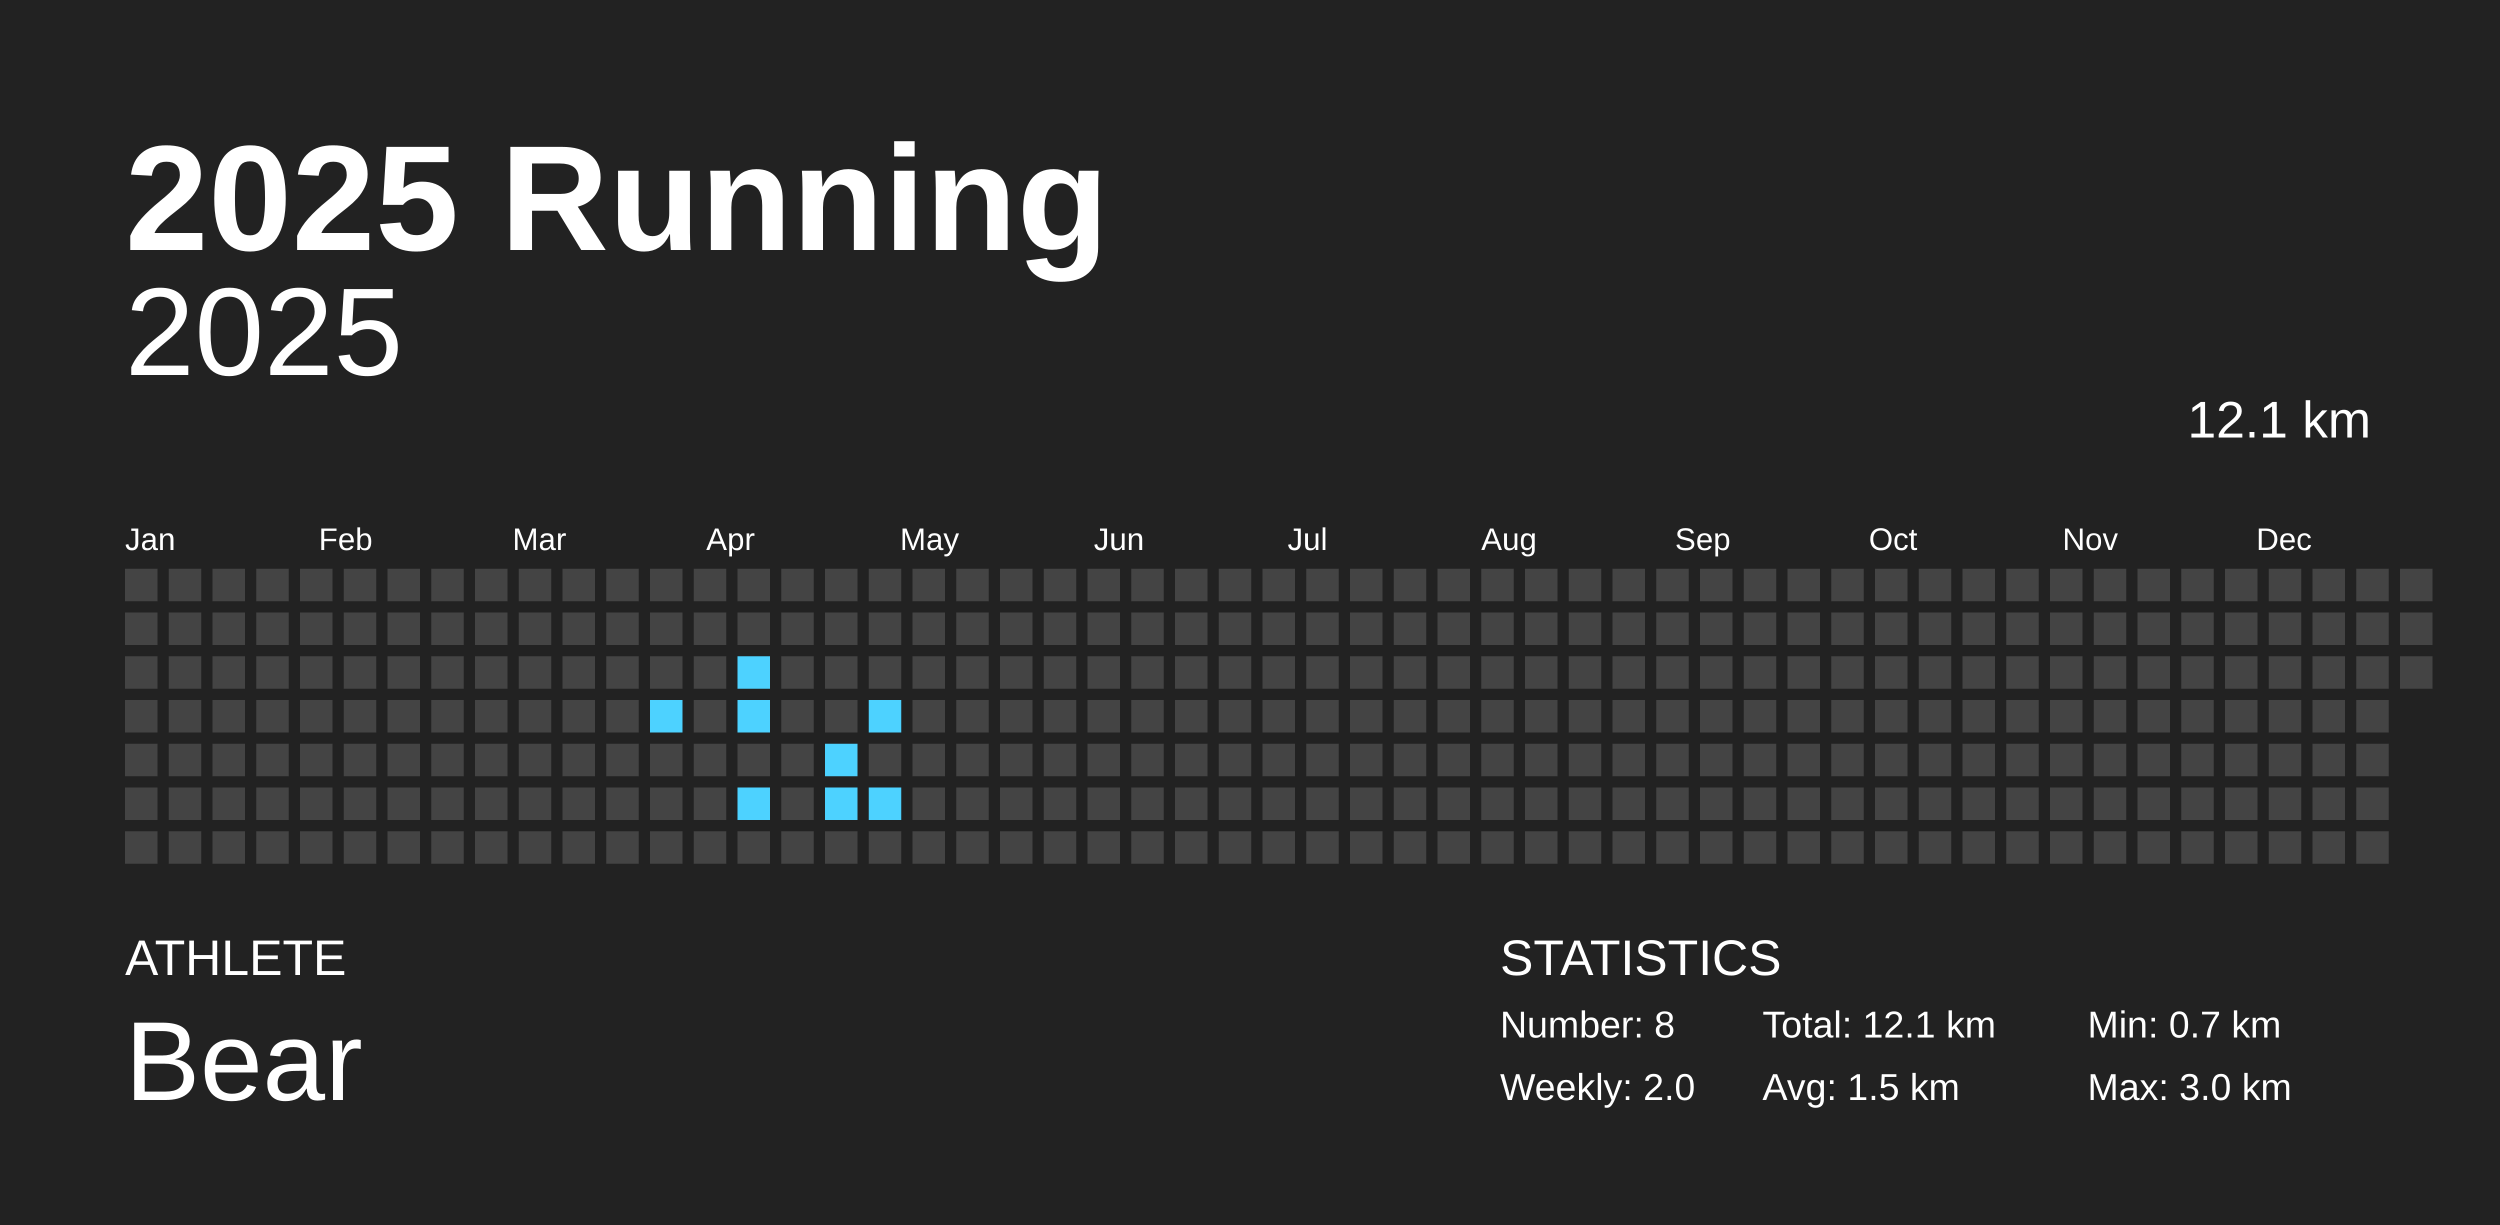
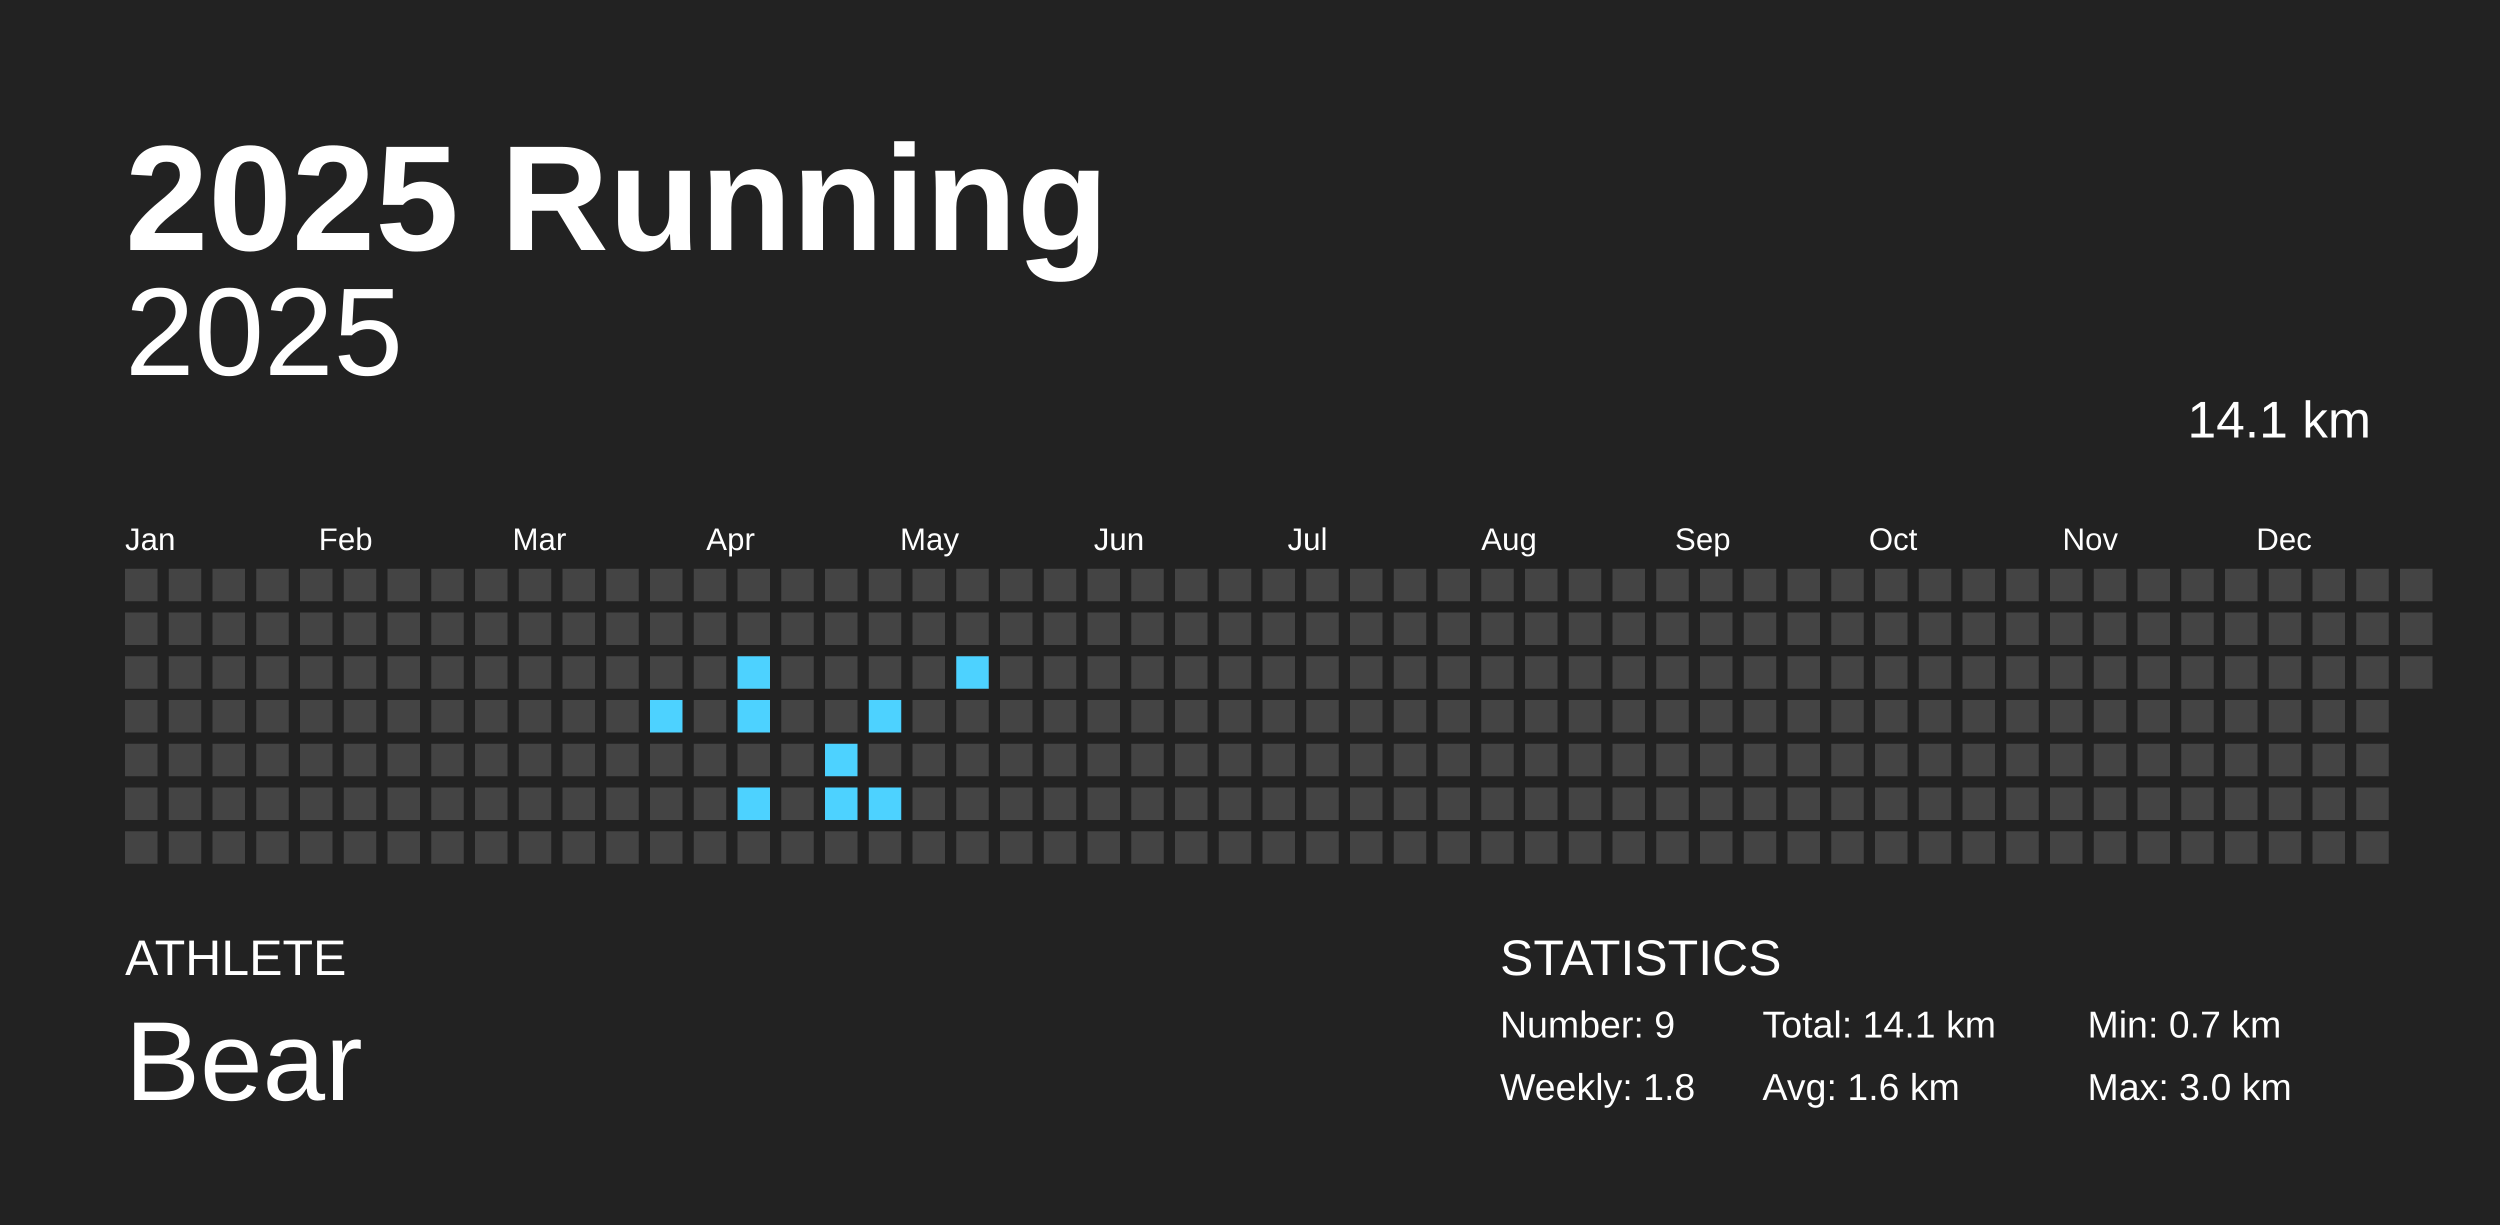
<svg xmlns="http://www.w3.org/2000/svg" baseProfile="full" height="98mm" version="1.1" viewBox="0,0,200,98" width="200mm">
  <defs />
  <rect fill="#222222" height="98" width="200" x="0" y="0" />
  <text fill="#FFFFFF" style="font-size:12px; font-family:Arial; font-weight:bold;" x="10" y="20">2025 Running</text>
  <text fill="#FFFFFF" style="font-size:4px; font-family:Arial" x="10" y="78">ATHLETE</text>
  <text fill="#FFFFFF" style="font-size:9px; font-family:Arial" x="10" y="88">Bear</text>
  <text fill="#FFFFFF" style="font-size:4px; font-family:Arial" x="120" y="78">STATISTICS</text>
-   <text fill="#FFFFFF" style="font-size:3px; font-family:Arial" x="120" y="83">Number: 8</text>
-   <text fill="#FFFFFF" style="font-size:3px; font-family:Arial" x="120" y="88">Weekly: 2.0</text>
-   <text fill="#FFFFFF" style="font-size:3px; font-family:Arial" x="141" y="83">Total: 12.1 km</text>
-   <text fill="#FFFFFF" style="font-size:3px; font-family:Arial" x="141" y="88">Avg: 1.5 km</text>
+   <text fill="#FFFFFF" style="font-size:3px; font-family:Arial" x="120" y="83">Number: 9</text>
+   <text fill="#FFFFFF" style="font-size:3px; font-family:Arial" x="120" y="88">Weekly: 1.8</text>
+   <text fill="#FFFFFF" style="font-size:3px; font-family:Arial" x="141" y="83">Total: 14.1 km</text>
+   <text fill="#FFFFFF" style="font-size:3px; font-family:Arial" x="141" y="88">Avg: 1.6 km</text>
  <text fill="#FFFFFF" style="font-size:3px; font-family:Arial" x="167" y="83">Min: 0.7 km</text>
  <text fill="#FFFFFF" style="font-size:3px; font-family:Arial" x="167" y="88">Max: 3.0 km</text>
  <text alignment-baseline="hanging" fill="#FFFFFF" style="font-size:10.0px; font-family:Arial;" x="10" y="30">2025</text>
-   <text alignment-baseline="hanging" fill="#FFFFFF" style="font-size:4.125px; font-family:Arial;" x="175" y="35">12.1 km</text>
+   <text alignment-baseline="hanging" fill="#FFFFFF" style="font-size:4.125px; font-family:Arial;" x="175" y="35">14.1 km</text>
  <text fill="#FFFFFF" style="font-size:2.5px; font-family:Arial" x="10.0" y="44">Jan</text>
  <text fill="#FFFFFF" style="font-size:2.5px; font-family:Arial" x="25.5" y="44">Feb</text>
  <text fill="#FFFFFF" style="font-size:2.5px; font-family:Arial" x="41.0" y="44">Mar</text>
  <text fill="#FFFFFF" style="font-size:2.5px; font-family:Arial" x="56.5" y="44">Apr</text>
  <text fill="#FFFFFF" style="font-size:2.5px; font-family:Arial" x="72.0" y="44">May</text>
  <text fill="#FFFFFF" style="font-size:2.5px; font-family:Arial" x="87.5" y="44">Jun</text>
  <text fill="#FFFFFF" style="font-size:2.5px; font-family:Arial" x="103.0" y="44">Jul</text>
  <text fill="#FFFFFF" style="font-size:2.5px; font-family:Arial" x="118.5" y="44">Aug</text>
  <text fill="#FFFFFF" style="font-size:2.5px; font-family:Arial" x="134.0" y="44">Sep</text>
  <text fill="#FFFFFF" style="font-size:2.5px; font-family:Arial" x="149.5" y="44">Oct</text>
  <text fill="#FFFFFF" style="font-size:2.5px; font-family:Arial" x="165.0" y="44">Nov</text>
  <text fill="#FFFFFF" style="font-size:2.5px; font-family:Arial" x="180.5" y="44">Dec</text>
  <rect fill="#444444" height="2.6" width="2.6" x="10.0" y="45.5" />
  <rect fill="#444444" height="2.6" width="2.6" x="10.0" y="49.0" />
  <rect fill="#444444" height="2.6" width="2.6" x="10.0" y="52.5" />
  <rect fill="#444444" height="2.6" width="2.6" x="10.0" y="56.0" />
  <rect fill="#444444" height="2.6" width="2.6" x="10.0" y="59.5" />
  <rect fill="#444444" height="2.6" width="2.6" x="10.0" y="63.0" />
  <rect fill="#444444" height="2.6" width="2.6" x="10.0" y="66.5" />
  <rect fill="#444444" height="2.6" width="2.6" x="13.5" y="45.5" />
  <rect fill="#444444" height="2.6" width="2.6" x="13.5" y="49.0" />
  <rect fill="#444444" height="2.6" width="2.6" x="13.5" y="52.5" />
  <rect fill="#444444" height="2.6" width="2.6" x="13.5" y="56.0" />
  <rect fill="#444444" height="2.6" width="2.6" x="13.5" y="59.5" />
  <rect fill="#444444" height="2.6" width="2.6" x="13.5" y="63.0" />
  <rect fill="#444444" height="2.6" width="2.6" x="13.5" y="66.5" />
  <rect fill="#444444" height="2.6" width="2.6" x="17.0" y="45.5" />
  <rect fill="#444444" height="2.6" width="2.6" x="17.0" y="49.0" />
  <rect fill="#444444" height="2.6" width="2.6" x="17.0" y="52.5" />
  <rect fill="#444444" height="2.6" width="2.6" x="17.0" y="56.0" />
  <rect fill="#444444" height="2.6" width="2.6" x="17.0" y="59.5" />
  <rect fill="#444444" height="2.6" width="2.6" x="17.0" y="63.0" />
  <rect fill="#444444" height="2.6" width="2.6" x="17.0" y="66.5" />
  <rect fill="#444444" height="2.6" width="2.6" x="20.5" y="45.5" />
  <rect fill="#444444" height="2.6" width="2.6" x="20.5" y="49.0" />
  <rect fill="#444444" height="2.6" width="2.6" x="20.5" y="52.5" />
  <rect fill="#444444" height="2.6" width="2.6" x="20.5" y="56.0" />
  <rect fill="#444444" height="2.6" width="2.6" x="20.5" y="59.5" />
  <rect fill="#444444" height="2.6" width="2.6" x="20.5" y="63.0" />
  <rect fill="#444444" height="2.6" width="2.6" x="20.5" y="66.5" />
  <rect fill="#444444" height="2.6" width="2.6" x="24.0" y="45.5" />
  <rect fill="#444444" height="2.6" width="2.6" x="24.0" y="49.0" />
  <rect fill="#444444" height="2.6" width="2.6" x="24.0" y="52.5" />
  <rect fill="#444444" height="2.6" width="2.6" x="24.0" y="56.0" />
  <rect fill="#444444" height="2.6" width="2.6" x="24.0" y="59.5" />
  <rect fill="#444444" height="2.6" width="2.6" x="24.0" y="63.0" />
  <rect fill="#444444" height="2.6" width="2.6" x="24.0" y="66.5" />
  <rect fill="#444444" height="2.6" width="2.6" x="27.5" y="45.5" />
  <rect fill="#444444" height="2.6" width="2.6" x="27.5" y="49.0" />
  <rect fill="#444444" height="2.6" width="2.6" x="27.5" y="52.5" />
  <rect fill="#444444" height="2.6" width="2.6" x="27.5" y="56.0" />
  <rect fill="#444444" height="2.6" width="2.6" x="27.5" y="59.5" />
  <rect fill="#444444" height="2.6" width="2.6" x="27.5" y="63.0" />
  <rect fill="#444444" height="2.6" width="2.6" x="27.5" y="66.5" />
  <rect fill="#444444" height="2.6" width="2.6" x="31.0" y="45.5" />
  <rect fill="#444444" height="2.6" width="2.6" x="31.0" y="49.0" />
  <rect fill="#444444" height="2.6" width="2.6" x="31.0" y="52.5" />
  <rect fill="#444444" height="2.6" width="2.6" x="31.0" y="56.0" />
  <rect fill="#444444" height="2.6" width="2.6" x="31.0" y="59.5" />
  <rect fill="#444444" height="2.6" width="2.6" x="31.0" y="63.0" />
  <rect fill="#444444" height="2.6" width="2.6" x="31.0" y="66.5" />
  <rect fill="#444444" height="2.6" width="2.6" x="34.5" y="45.5" />
  <rect fill="#444444" height="2.6" width="2.6" x="34.5" y="49.0" />
  <rect fill="#444444" height="2.6" width="2.6" x="34.5" y="52.5" />
  <rect fill="#444444" height="2.6" width="2.6" x="34.5" y="56.0" />
  <rect fill="#444444" height="2.6" width="2.6" x="34.5" y="59.5" />
  <rect fill="#444444" height="2.6" width="2.6" x="34.5" y="63.0" />
  <rect fill="#444444" height="2.6" width="2.6" x="34.5" y="66.5" />
  <rect fill="#444444" height="2.6" width="2.6" x="38.0" y="45.5" />
  <rect fill="#444444" height="2.6" width="2.6" x="38.0" y="49.0" />
  <rect fill="#444444" height="2.6" width="2.6" x="38.0" y="52.5" />
  <rect fill="#444444" height="2.6" width="2.6" x="38.0" y="56.0" />
  <rect fill="#444444" height="2.6" width="2.6" x="38.0" y="59.5" />
  <rect fill="#444444" height="2.6" width="2.6" x="38.0" y="63.0" />
  <rect fill="#444444" height="2.6" width="2.6" x="38.0" y="66.5" />
  <rect fill="#444444" height="2.6" width="2.6" x="41.5" y="45.5" />
  <rect fill="#444444" height="2.6" width="2.6" x="41.5" y="49.0" />
  <rect fill="#444444" height="2.6" width="2.6" x="41.5" y="52.5" />
  <rect fill="#444444" height="2.6" width="2.6" x="41.5" y="56.0" />
  <rect fill="#444444" height="2.6" width="2.6" x="41.5" y="59.5" />
  <rect fill="#444444" height="2.6" width="2.6" x="41.5" y="63.0" />
  <rect fill="#444444" height="2.6" width="2.6" x="41.5" y="66.5" />
  <rect fill="#444444" height="2.6" width="2.6" x="45.0" y="45.5" />
  <rect fill="#444444" height="2.6" width="2.6" x="45.0" y="49.0" />
  <rect fill="#444444" height="2.6" width="2.6" x="45.0" y="52.5" />
  <rect fill="#444444" height="2.6" width="2.6" x="45.0" y="56.0" />
  <rect fill="#444444" height="2.6" width="2.6" x="45.0" y="59.5" />
  <rect fill="#444444" height="2.6" width="2.6" x="45.0" y="63.0" />
  <rect fill="#444444" height="2.6" width="2.6" x="45.0" y="66.5" />
  <rect fill="#444444" height="2.6" width="2.6" x="48.5" y="45.5" />
  <rect fill="#444444" height="2.6" width="2.6" x="48.5" y="49.0" />
  <rect fill="#444444" height="2.6" width="2.6" x="48.5" y="52.5" />
  <rect fill="#444444" height="2.6" width="2.6" x="48.5" y="56.0" />
  <rect fill="#444444" height="2.6" width="2.6" x="48.5" y="59.5" />
  <rect fill="#444444" height="2.6" width="2.6" x="48.5" y="63.0" />
  <rect fill="#444444" height="2.6" width="2.6" x="48.5" y="66.5" />
  <rect fill="#444444" height="2.6" width="2.6" x="52.0" y="45.5" />
  <rect fill="#444444" height="2.6" width="2.6" x="52.0" y="49.0" />
  <rect fill="#444444" height="2.6" width="2.6" x="52.0" y="52.5" />
  <rect fill="#4dd2ff" height="2.6" width="2.6" x="52.0" y="56.0" />
  <rect fill="#444444" height="2.6" width="2.6" x="52.0" y="59.5" />
  <rect fill="#444444" height="2.6" width="2.6" x="52.0" y="63.0" />
  <rect fill="#444444" height="2.6" width="2.6" x="52.0" y="66.5" />
  <rect fill="#444444" height="2.6" width="2.6" x="55.5" y="45.5" />
  <rect fill="#444444" height="2.6" width="2.6" x="55.5" y="49.0" />
  <rect fill="#444444" height="2.6" width="2.6" x="55.5" y="52.5" />
  <rect fill="#444444" height="2.6" width="2.6" x="55.5" y="56.0" />
  <rect fill="#444444" height="2.6" width="2.6" x="55.5" y="59.5" />
  <rect fill="#444444" height="2.6" width="2.6" x="55.5" y="63.0" />
  <rect fill="#444444" height="2.6" width="2.6" x="55.5" y="66.5" />
  <rect fill="#444444" height="2.6" width="2.6" x="59.0" y="45.5" />
  <rect fill="#444444" height="2.6" width="2.6" x="59.0" y="49.0" />
  <rect fill="#4dd2ff" height="2.6" width="2.6" x="59.0" y="52.5" />
  <rect fill="#4dd2ff" height="2.6" width="2.6" x="59.0" y="56.0" />
  <rect fill="#444444" height="2.6" width="2.6" x="59.0" y="59.5" />
  <rect fill="#4dd2ff" height="2.6" width="2.6" x="59.0" y="63.0" />
  <rect fill="#444444" height="2.6" width="2.6" x="59.0" y="66.5" />
  <rect fill="#444444" height="2.6" width="2.6" x="62.5" y="45.5" />
  <rect fill="#444444" height="2.6" width="2.6" x="62.5" y="49.0" />
  <rect fill="#444444" height="2.6" width="2.6" x="62.5" y="52.5" />
  <rect fill="#444444" height="2.6" width="2.6" x="62.5" y="56.0" />
  <rect fill="#444444" height="2.6" width="2.6" x="62.5" y="59.5" />
  <rect fill="#444444" height="2.6" width="2.6" x="62.5" y="63.0" />
  <rect fill="#444444" height="2.6" width="2.6" x="62.5" y="66.5" />
  <rect fill="#444444" height="2.6" width="2.6" x="66.0" y="45.5" />
  <rect fill="#444444" height="2.6" width="2.6" x="66.0" y="49.0" />
  <rect fill="#444444" height="2.6" width="2.6" x="66.0" y="52.5" />
  <rect fill="#444444" height="2.6" width="2.6" x="66.0" y="56.0" />
  <rect fill="#4dd2ff" height="2.6" width="2.6" x="66.0" y="59.5" />
  <rect fill="#4dd2ff" height="2.6" width="2.6" x="66.0" y="63.0" />
  <rect fill="#444444" height="2.6" width="2.6" x="66.0" y="66.5" />
  <rect fill="#444444" height="2.6" width="2.6" x="69.5" y="45.5" />
  <rect fill="#444444" height="2.6" width="2.6" x="69.5" y="49.0" />
  <rect fill="#444444" height="2.6" width="2.6" x="69.5" y="52.5" />
  <rect fill="#4dd2ff" height="2.6" width="2.6" x="69.5" y="56.0" />
  <rect fill="#444444" height="2.6" width="2.6" x="69.5" y="59.5" />
  <rect fill="#4dd2ff" height="2.6" width="2.6" x="69.5" y="63.0" />
  <rect fill="#444444" height="2.6" width="2.6" x="69.5" y="66.5" />
  <rect fill="#444444" height="2.6" width="2.6" x="73.0" y="45.5" />
  <rect fill="#444444" height="2.6" width="2.6" x="73.0" y="49.0" />
  <rect fill="#444444" height="2.6" width="2.6" x="73.0" y="52.5" />
  <rect fill="#444444" height="2.6" width="2.6" x="73.0" y="56.0" />
  <rect fill="#444444" height="2.6" width="2.6" x="73.0" y="59.5" />
  <rect fill="#444444" height="2.6" width="2.6" x="73.0" y="63.0" />
  <rect fill="#444444" height="2.6" width="2.6" x="73.0" y="66.5" />
  <rect fill="#444444" height="2.6" width="2.6" x="76.5" y="45.5" />
  <rect fill="#444444" height="2.6" width="2.6" x="76.5" y="49.0" />
-   <rect fill="#444444" height="2.6" width="2.6" x="76.5" y="52.5" />
+   <rect fill="#4dd2ff" height="2.6" width="2.6" x="76.5" y="52.5" />
  <rect fill="#444444" height="2.6" width="2.6" x="76.5" y="56.0" />
  <rect fill="#444444" height="2.6" width="2.6" x="76.5" y="59.5" />
  <rect fill="#444444" height="2.6" width="2.6" x="76.5" y="63.0" />
  <rect fill="#444444" height="2.6" width="2.6" x="76.5" y="66.5" />
  <rect fill="#444444" height="2.6" width="2.6" x="80.0" y="45.5" />
  <rect fill="#444444" height="2.6" width="2.6" x="80.0" y="49.0" />
  <rect fill="#444444" height="2.6" width="2.6" x="80.0" y="52.5" />
  <rect fill="#444444" height="2.6" width="2.6" x="80.0" y="56.0" />
  <rect fill="#444444" height="2.6" width="2.6" x="80.0" y="59.5" />
  <rect fill="#444444" height="2.6" width="2.6" x="80.0" y="63.0" />
  <rect fill="#444444" height="2.6" width="2.6" x="80.0" y="66.5" />
  <rect fill="#444444" height="2.6" width="2.6" x="83.5" y="45.5" />
  <rect fill="#444444" height="2.6" width="2.6" x="83.5" y="49.0" />
  <rect fill="#444444" height="2.6" width="2.6" x="83.5" y="52.5" />
  <rect fill="#444444" height="2.6" width="2.6" x="83.5" y="56.0" />
  <rect fill="#444444" height="2.6" width="2.6" x="83.5" y="59.5" />
  <rect fill="#444444" height="2.6" width="2.6" x="83.5" y="63.0" />
  <rect fill="#444444" height="2.6" width="2.6" x="83.5" y="66.5" />
  <rect fill="#444444" height="2.6" width="2.6" x="87.0" y="45.5" />
  <rect fill="#444444" height="2.6" width="2.6" x="87.0" y="49.0" />
  <rect fill="#444444" height="2.6" width="2.6" x="87.0" y="52.5" />
  <rect fill="#444444" height="2.6" width="2.6" x="87.0" y="56.0" />
  <rect fill="#444444" height="2.6" width="2.6" x="87.0" y="59.5" />
  <rect fill="#444444" height="2.6" width="2.6" x="87.0" y="63.0" />
  <rect fill="#444444" height="2.6" width="2.6" x="87.0" y="66.5" />
  <rect fill="#444444" height="2.6" width="2.6" x="90.5" y="45.5" />
  <rect fill="#444444" height="2.6" width="2.6" x="90.5" y="49.0" />
  <rect fill="#444444" height="2.6" width="2.6" x="90.5" y="52.5" />
  <rect fill="#444444" height="2.6" width="2.6" x="90.5" y="56.0" />
  <rect fill="#444444" height="2.6" width="2.6" x="90.5" y="59.5" />
  <rect fill="#444444" height="2.6" width="2.6" x="90.5" y="63.0" />
  <rect fill="#444444" height="2.6" width="2.6" x="90.5" y="66.5" />
  <rect fill="#444444" height="2.6" width="2.6" x="94.0" y="45.5" />
  <rect fill="#444444" height="2.6" width="2.6" x="94.0" y="49.0" />
  <rect fill="#444444" height="2.6" width="2.6" x="94.0" y="52.5" />
  <rect fill="#444444" height="2.6" width="2.6" x="94.0" y="56.0" />
  <rect fill="#444444" height="2.6" width="2.6" x="94.0" y="59.5" />
  <rect fill="#444444" height="2.6" width="2.6" x="94.0" y="63.0" />
  <rect fill="#444444" height="2.6" width="2.6" x="94.0" y="66.5" />
  <rect fill="#444444" height="2.6" width="2.6" x="97.5" y="45.5" />
  <rect fill="#444444" height="2.6" width="2.6" x="97.5" y="49.0" />
  <rect fill="#444444" height="2.6" width="2.6" x="97.5" y="52.5" />
  <rect fill="#444444" height="2.6" width="2.6" x="97.5" y="56.0" />
  <rect fill="#444444" height="2.6" width="2.6" x="97.5" y="59.5" />
  <rect fill="#444444" height="2.6" width="2.6" x="97.5" y="63.0" />
  <rect fill="#444444" height="2.6" width="2.6" x="97.5" y="66.5" />
  <rect fill="#444444" height="2.6" width="2.6" x="101.0" y="45.5" />
  <rect fill="#444444" height="2.6" width="2.6" x="101.0" y="49.0" />
  <rect fill="#444444" height="2.6" width="2.6" x="101.0" y="52.5" />
  <rect fill="#444444" height="2.6" width="2.6" x="101.0" y="56.0" />
  <rect fill="#444444" height="2.6" width="2.6" x="101.0" y="59.5" />
  <rect fill="#444444" height="2.6" width="2.6" x="101.0" y="63.0" />
  <rect fill="#444444" height="2.6" width="2.6" x="101.0" y="66.5" />
  <rect fill="#444444" height="2.6" width="2.6" x="104.5" y="45.5" />
  <rect fill="#444444" height="2.6" width="2.6" x="104.5" y="49.0" />
  <rect fill="#444444" height="2.6" width="2.6" x="104.5" y="52.5" />
  <rect fill="#444444" height="2.6" width="2.6" x="104.5" y="56.0" />
  <rect fill="#444444" height="2.6" width="2.6" x="104.5" y="59.5" />
  <rect fill="#444444" height="2.6" width="2.6" x="104.5" y="63.0" />
  <rect fill="#444444" height="2.6" width="2.6" x="104.5" y="66.5" />
  <rect fill="#444444" height="2.6" width="2.6" x="108.0" y="45.5" />
  <rect fill="#444444" height="2.6" width="2.6" x="108.0" y="49.0" />
  <rect fill="#444444" height="2.6" width="2.6" x="108.0" y="52.5" />
  <rect fill="#444444" height="2.6" width="2.6" x="108.0" y="56.0" />
  <rect fill="#444444" height="2.6" width="2.6" x="108.0" y="59.5" />
  <rect fill="#444444" height="2.6" width="2.6" x="108.0" y="63.0" />
  <rect fill="#444444" height="2.6" width="2.6" x="108.0" y="66.5" />
  <rect fill="#444444" height="2.6" width="2.6" x="111.5" y="45.5" />
  <rect fill="#444444" height="2.6" width="2.6" x="111.5" y="49.0" />
  <rect fill="#444444" height="2.6" width="2.6" x="111.5" y="52.5" />
  <rect fill="#444444" height="2.6" width="2.6" x="111.5" y="56.0" />
  <rect fill="#444444" height="2.6" width="2.6" x="111.5" y="59.5" />
  <rect fill="#444444" height="2.6" width="2.6" x="111.5" y="63.0" />
  <rect fill="#444444" height="2.6" width="2.6" x="111.5" y="66.5" />
  <rect fill="#444444" height="2.6" width="2.6" x="115.0" y="45.5" />
  <rect fill="#444444" height="2.6" width="2.6" x="115.0" y="49.0" />
  <rect fill="#444444" height="2.6" width="2.6" x="115.0" y="52.5" />
  <rect fill="#444444" height="2.6" width="2.6" x="115.0" y="56.0" />
  <rect fill="#444444" height="2.6" width="2.6" x="115.0" y="59.5" />
  <rect fill="#444444" height="2.6" width="2.6" x="115.0" y="63.0" />
  <rect fill="#444444" height="2.6" width="2.6" x="115.0" y="66.5" />
  <rect fill="#444444" height="2.6" width="2.6" x="118.5" y="45.5" />
  <rect fill="#444444" height="2.6" width="2.6" x="118.5" y="49.0" />
  <rect fill="#444444" height="2.6" width="2.6" x="118.5" y="52.5" />
  <rect fill="#444444" height="2.6" width="2.6" x="118.5" y="56.0" />
  <rect fill="#444444" height="2.6" width="2.6" x="118.5" y="59.5" />
  <rect fill="#444444" height="2.6" width="2.6" x="118.5" y="63.0" />
  <rect fill="#444444" height="2.6" width="2.6" x="118.5" y="66.5" />
  <rect fill="#444444" height="2.6" width="2.6" x="122.0" y="45.5" />
  <rect fill="#444444" height="2.6" width="2.6" x="122.0" y="49.0" />
  <rect fill="#444444" height="2.6" width="2.6" x="122.0" y="52.5" />
  <rect fill="#444444" height="2.6" width="2.6" x="122.0" y="56.0" />
  <rect fill="#444444" height="2.6" width="2.6" x="122.0" y="59.5" />
  <rect fill="#444444" height="2.6" width="2.6" x="122.0" y="63.0" />
  <rect fill="#444444" height="2.6" width="2.6" x="122.0" y="66.5" />
  <rect fill="#444444" height="2.6" width="2.6" x="125.5" y="45.5" />
  <rect fill="#444444" height="2.6" width="2.6" x="125.5" y="49.0" />
  <rect fill="#444444" height="2.6" width="2.6" x="125.5" y="52.5" />
  <rect fill="#444444" height="2.6" width="2.6" x="125.5" y="56.0" />
  <rect fill="#444444" height="2.6" width="2.6" x="125.5" y="59.5" />
  <rect fill="#444444" height="2.6" width="2.6" x="125.5" y="63.0" />
  <rect fill="#444444" height="2.6" width="2.6" x="125.5" y="66.5" />
  <rect fill="#444444" height="2.6" width="2.6" x="129.0" y="45.5" />
  <rect fill="#444444" height="2.6" width="2.6" x="129.0" y="49.0" />
  <rect fill="#444444" height="2.6" width="2.6" x="129.0" y="52.5" />
  <rect fill="#444444" height="2.6" width="2.6" x="129.0" y="56.0" />
  <rect fill="#444444" height="2.6" width="2.6" x="129.0" y="59.5" />
  <rect fill="#444444" height="2.6" width="2.6" x="129.0" y="63.0" />
  <rect fill="#444444" height="2.6" width="2.6" x="129.0" y="66.5" />
  <rect fill="#444444" height="2.6" width="2.6" x="132.5" y="45.5" />
  <rect fill="#444444" height="2.6" width="2.6" x="132.5" y="49.0" />
  <rect fill="#444444" height="2.6" width="2.6" x="132.5" y="52.5" />
  <rect fill="#444444" height="2.6" width="2.6" x="132.5" y="56.0" />
  <rect fill="#444444" height="2.6" width="2.6" x="132.5" y="59.5" />
  <rect fill="#444444" height="2.6" width="2.6" x="132.5" y="63.0" />
  <rect fill="#444444" height="2.6" width="2.6" x="132.5" y="66.5" />
  <rect fill="#444444" height="2.6" width="2.6" x="136.0" y="45.5" />
  <rect fill="#444444" height="2.6" width="2.6" x="136.0" y="49.0" />
  <rect fill="#444444" height="2.6" width="2.6" x="136.0" y="52.5" />
  <rect fill="#444444" height="2.6" width="2.6" x="136.0" y="56.0" />
  <rect fill="#444444" height="2.6" width="2.6" x="136.0" y="59.5" />
  <rect fill="#444444" height="2.6" width="2.6" x="136.0" y="63.0" />
  <rect fill="#444444" height="2.6" width="2.6" x="136.0" y="66.5" />
  <rect fill="#444444" height="2.6" width="2.6" x="139.5" y="45.5" />
  <rect fill="#444444" height="2.6" width="2.6" x="139.5" y="49.0" />
  <rect fill="#444444" height="2.6" width="2.6" x="139.5" y="52.5" />
  <rect fill="#444444" height="2.6" width="2.6" x="139.5" y="56.0" />
  <rect fill="#444444" height="2.6" width="2.6" x="139.5" y="59.5" />
  <rect fill="#444444" height="2.6" width="2.6" x="139.5" y="63.0" />
  <rect fill="#444444" height="2.6" width="2.6" x="139.5" y="66.5" />
  <rect fill="#444444" height="2.6" width="2.6" x="143.0" y="45.5" />
  <rect fill="#444444" height="2.6" width="2.6" x="143.0" y="49.0" />
  <rect fill="#444444" height="2.6" width="2.6" x="143.0" y="52.5" />
  <rect fill="#444444" height="2.6" width="2.6" x="143.0" y="56.0" />
  <rect fill="#444444" height="2.6" width="2.6" x="143.0" y="59.5" />
  <rect fill="#444444" height="2.6" width="2.6" x="143.0" y="63.0" />
  <rect fill="#444444" height="2.6" width="2.6" x="143.0" y="66.5" />
  <rect fill="#444444" height="2.6" width="2.6" x="146.5" y="45.5" />
  <rect fill="#444444" height="2.6" width="2.6" x="146.5" y="49.0" />
  <rect fill="#444444" height="2.6" width="2.6" x="146.5" y="52.5" />
  <rect fill="#444444" height="2.6" width="2.6" x="146.5" y="56.0" />
  <rect fill="#444444" height="2.6" width="2.6" x="146.5" y="59.5" />
  <rect fill="#444444" height="2.6" width="2.6" x="146.5" y="63.0" />
  <rect fill="#444444" height="2.6" width="2.6" x="146.5" y="66.5" />
  <rect fill="#444444" height="2.6" width="2.6" x="150.0" y="45.5" />
  <rect fill="#444444" height="2.6" width="2.6" x="150.0" y="49.0" />
  <rect fill="#444444" height="2.6" width="2.6" x="150.0" y="52.5" />
  <rect fill="#444444" height="2.6" width="2.6" x="150.0" y="56.0" />
  <rect fill="#444444" height="2.6" width="2.6" x="150.0" y="59.5" />
  <rect fill="#444444" height="2.6" width="2.6" x="150.0" y="63.0" />
  <rect fill="#444444" height="2.6" width="2.6" x="150.0" y="66.5" />
  <rect fill="#444444" height="2.6" width="2.6" x="153.5" y="45.5" />
  <rect fill="#444444" height="2.6" width="2.6" x="153.5" y="49.0" />
  <rect fill="#444444" height="2.6" width="2.6" x="153.5" y="52.5" />
  <rect fill="#444444" height="2.6" width="2.6" x="153.5" y="56.0" />
  <rect fill="#444444" height="2.6" width="2.6" x="153.5" y="59.5" />
  <rect fill="#444444" height="2.6" width="2.6" x="153.5" y="63.0" />
  <rect fill="#444444" height="2.6" width="2.6" x="153.5" y="66.5" />
  <rect fill="#444444" height="2.6" width="2.6" x="157.0" y="45.5" />
  <rect fill="#444444" height="2.6" width="2.6" x="157.0" y="49.0" />
  <rect fill="#444444" height="2.6" width="2.6" x="157.0" y="52.5" />
  <rect fill="#444444" height="2.6" width="2.6" x="157.0" y="56.0" />
  <rect fill="#444444" height="2.6" width="2.6" x="157.0" y="59.5" />
  <rect fill="#444444" height="2.6" width="2.6" x="157.0" y="63.0" />
  <rect fill="#444444" height="2.6" width="2.6" x="157.0" y="66.5" />
  <rect fill="#444444" height="2.6" width="2.6" x="160.5" y="45.5" />
  <rect fill="#444444" height="2.6" width="2.6" x="160.5" y="49.0" />
  <rect fill="#444444" height="2.6" width="2.6" x="160.5" y="52.5" />
  <rect fill="#444444" height="2.6" width="2.6" x="160.5" y="56.0" />
  <rect fill="#444444" height="2.6" width="2.6" x="160.5" y="59.5" />
  <rect fill="#444444" height="2.6" width="2.6" x="160.5" y="63.0" />
  <rect fill="#444444" height="2.6" width="2.6" x="160.5" y="66.5" />
  <rect fill="#444444" height="2.6" width="2.6" x="164.0" y="45.5" />
  <rect fill="#444444" height="2.6" width="2.6" x="164.0" y="49.0" />
  <rect fill="#444444" height="2.6" width="2.6" x="164.0" y="52.5" />
  <rect fill="#444444" height="2.6" width="2.6" x="164.0" y="56.0" />
  <rect fill="#444444" height="2.6" width="2.6" x="164.0" y="59.5" />
  <rect fill="#444444" height="2.6" width="2.6" x="164.0" y="63.0" />
  <rect fill="#444444" height="2.6" width="2.6" x="164.0" y="66.5" />
  <rect fill="#444444" height="2.6" width="2.6" x="167.5" y="45.5" />
  <rect fill="#444444" height="2.6" width="2.6" x="167.5" y="49.0" />
  <rect fill="#444444" height="2.6" width="2.6" x="167.5" y="52.5" />
  <rect fill="#444444" height="2.6" width="2.6" x="167.5" y="56.0" />
  <rect fill="#444444" height="2.6" width="2.6" x="167.5" y="59.5" />
  <rect fill="#444444" height="2.6" width="2.6" x="167.5" y="63.0" />
  <rect fill="#444444" height="2.6" width="2.6" x="167.5" y="66.5" />
  <rect fill="#444444" height="2.6" width="2.6" x="171.0" y="45.5" />
  <rect fill="#444444" height="2.6" width="2.6" x="171.0" y="49.0" />
  <rect fill="#444444" height="2.6" width="2.6" x="171.0" y="52.5" />
  <rect fill="#444444" height="2.6" width="2.6" x="171.0" y="56.0" />
  <rect fill="#444444" height="2.6" width="2.6" x="171.0" y="59.5" />
  <rect fill="#444444" height="2.6" width="2.6" x="171.0" y="63.0" />
  <rect fill="#444444" height="2.6" width="2.6" x="171.0" y="66.5" />
  <rect fill="#444444" height="2.6" width="2.6" x="174.5" y="45.5" />
  <rect fill="#444444" height="2.6" width="2.6" x="174.5" y="49.0" />
  <rect fill="#444444" height="2.6" width="2.6" x="174.5" y="52.5" />
  <rect fill="#444444" height="2.6" width="2.6" x="174.5" y="56.0" />
  <rect fill="#444444" height="2.6" width="2.6" x="174.5" y="59.5" />
  <rect fill="#444444" height="2.6" width="2.6" x="174.5" y="63.0" />
  <rect fill="#444444" height="2.6" width="2.6" x="174.5" y="66.5" />
  <rect fill="#444444" height="2.6" width="2.6" x="178.0" y="45.5" />
  <rect fill="#444444" height="2.6" width="2.6" x="178.0" y="49.0" />
  <rect fill="#444444" height="2.6" width="2.6" x="178.0" y="52.5" />
  <rect fill="#444444" height="2.6" width="2.6" x="178.0" y="56.0" />
  <rect fill="#444444" height="2.6" width="2.6" x="178.0" y="59.5" />
  <rect fill="#444444" height="2.6" width="2.6" x="178.0" y="63.0" />
  <rect fill="#444444" height="2.6" width="2.6" x="178.0" y="66.5" />
  <rect fill="#444444" height="2.6" width="2.6" x="181.5" y="45.5" />
  <rect fill="#444444" height="2.6" width="2.6" x="181.5" y="49.0" />
  <rect fill="#444444" height="2.6" width="2.6" x="181.5" y="52.5" />
  <rect fill="#444444" height="2.6" width="2.6" x="181.5" y="56.0" />
  <rect fill="#444444" height="2.6" width="2.6" x="181.5" y="59.5" />
  <rect fill="#444444" height="2.6" width="2.6" x="181.5" y="63.0" />
  <rect fill="#444444" height="2.6" width="2.6" x="181.5" y="66.5" />
  <rect fill="#444444" height="2.6" width="2.6" x="185.0" y="45.5" />
  <rect fill="#444444" height="2.6" width="2.6" x="185.0" y="49.0" />
  <rect fill="#444444" height="2.6" width="2.6" x="185.0" y="52.5" />
  <rect fill="#444444" height="2.6" width="2.6" x="185.0" y="56.0" />
  <rect fill="#444444" height="2.6" width="2.6" x="185.0" y="59.5" />
  <rect fill="#444444" height="2.6" width="2.6" x="185.0" y="63.0" />
  <rect fill="#444444" height="2.6" width="2.6" x="185.0" y="66.5" />
  <rect fill="#444444" height="2.6" width="2.6" x="188.5" y="45.5" />
  <rect fill="#444444" height="2.6" width="2.6" x="188.5" y="49.0" />
  <rect fill="#444444" height="2.6" width="2.6" x="188.5" y="52.5" />
  <rect fill="#444444" height="2.6" width="2.6" x="188.5" y="56.0" />
  <rect fill="#444444" height="2.6" width="2.6" x="188.5" y="59.5" />
  <rect fill="#444444" height="2.6" width="2.6" x="188.5" y="63.0" />
  <rect fill="#444444" height="2.6" width="2.6" x="188.5" y="66.5" />
  <rect fill="#444444" height="2.6" width="2.6" x="192.0" y="45.5" />
  <rect fill="#444444" height="2.6" width="2.6" x="192.0" y="49.0" />
  <rect fill="#444444" height="2.6" width="2.6" x="192.0" y="52.5" />
</svg>
